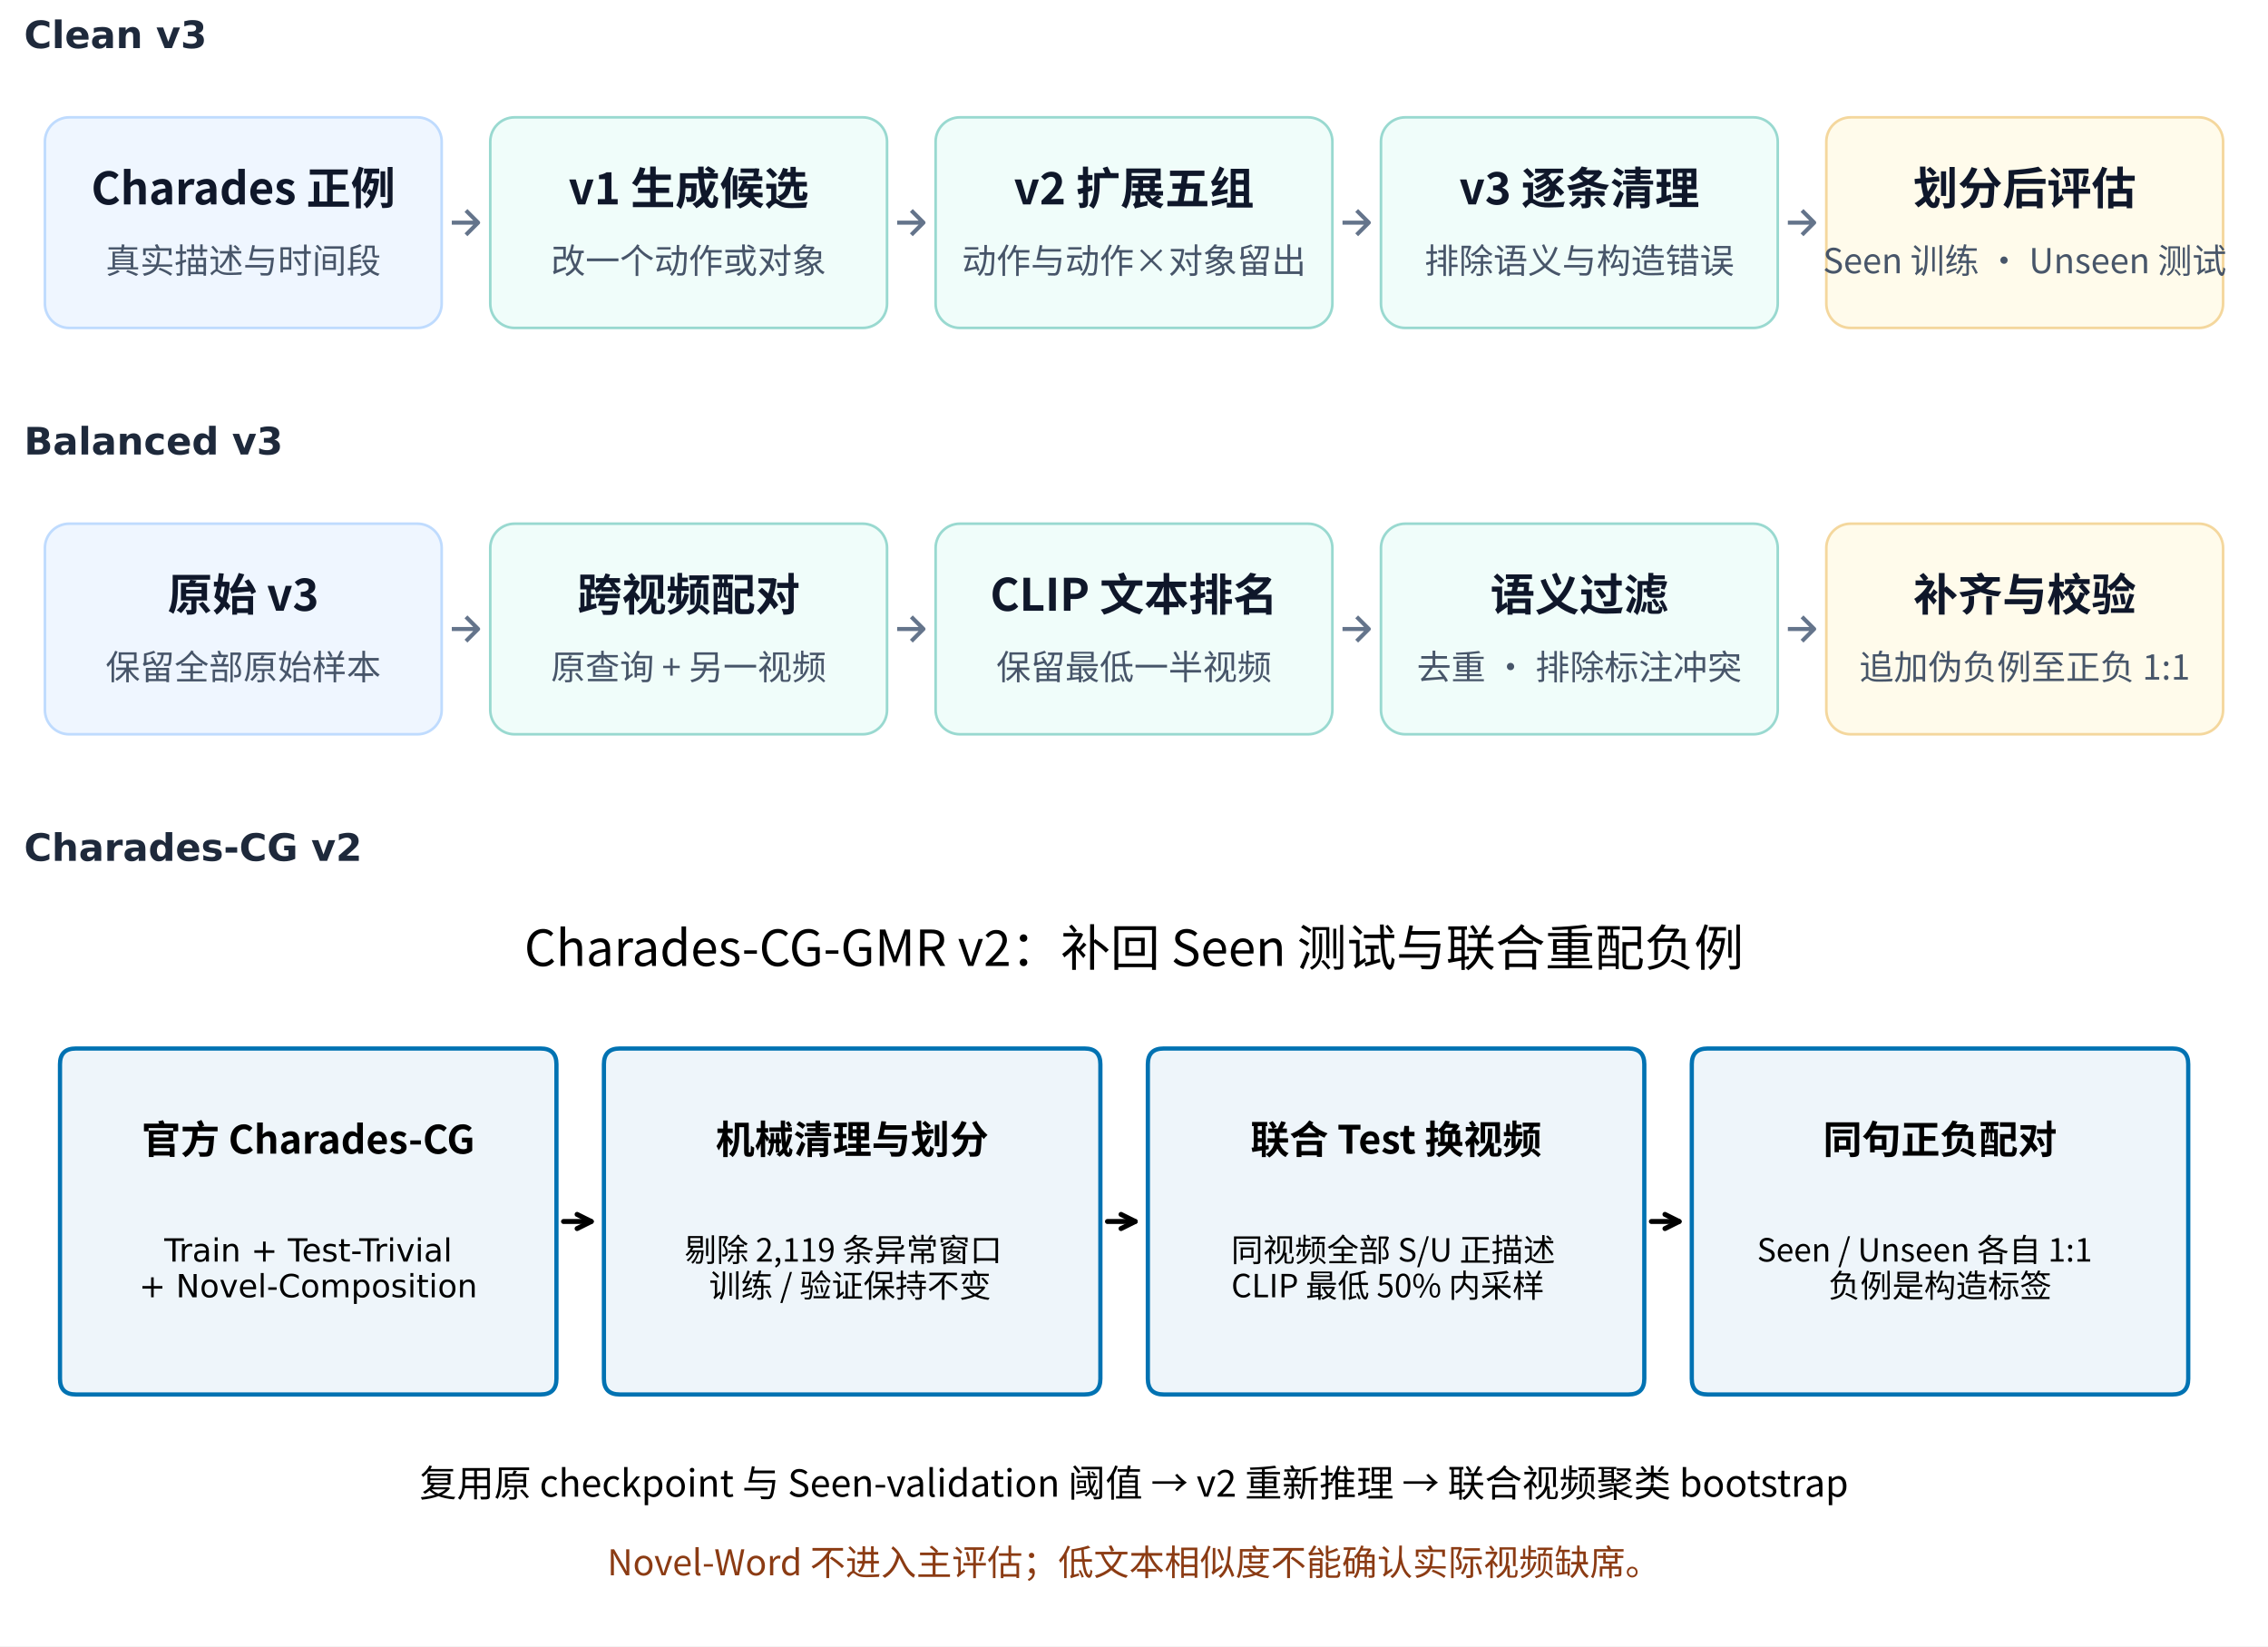
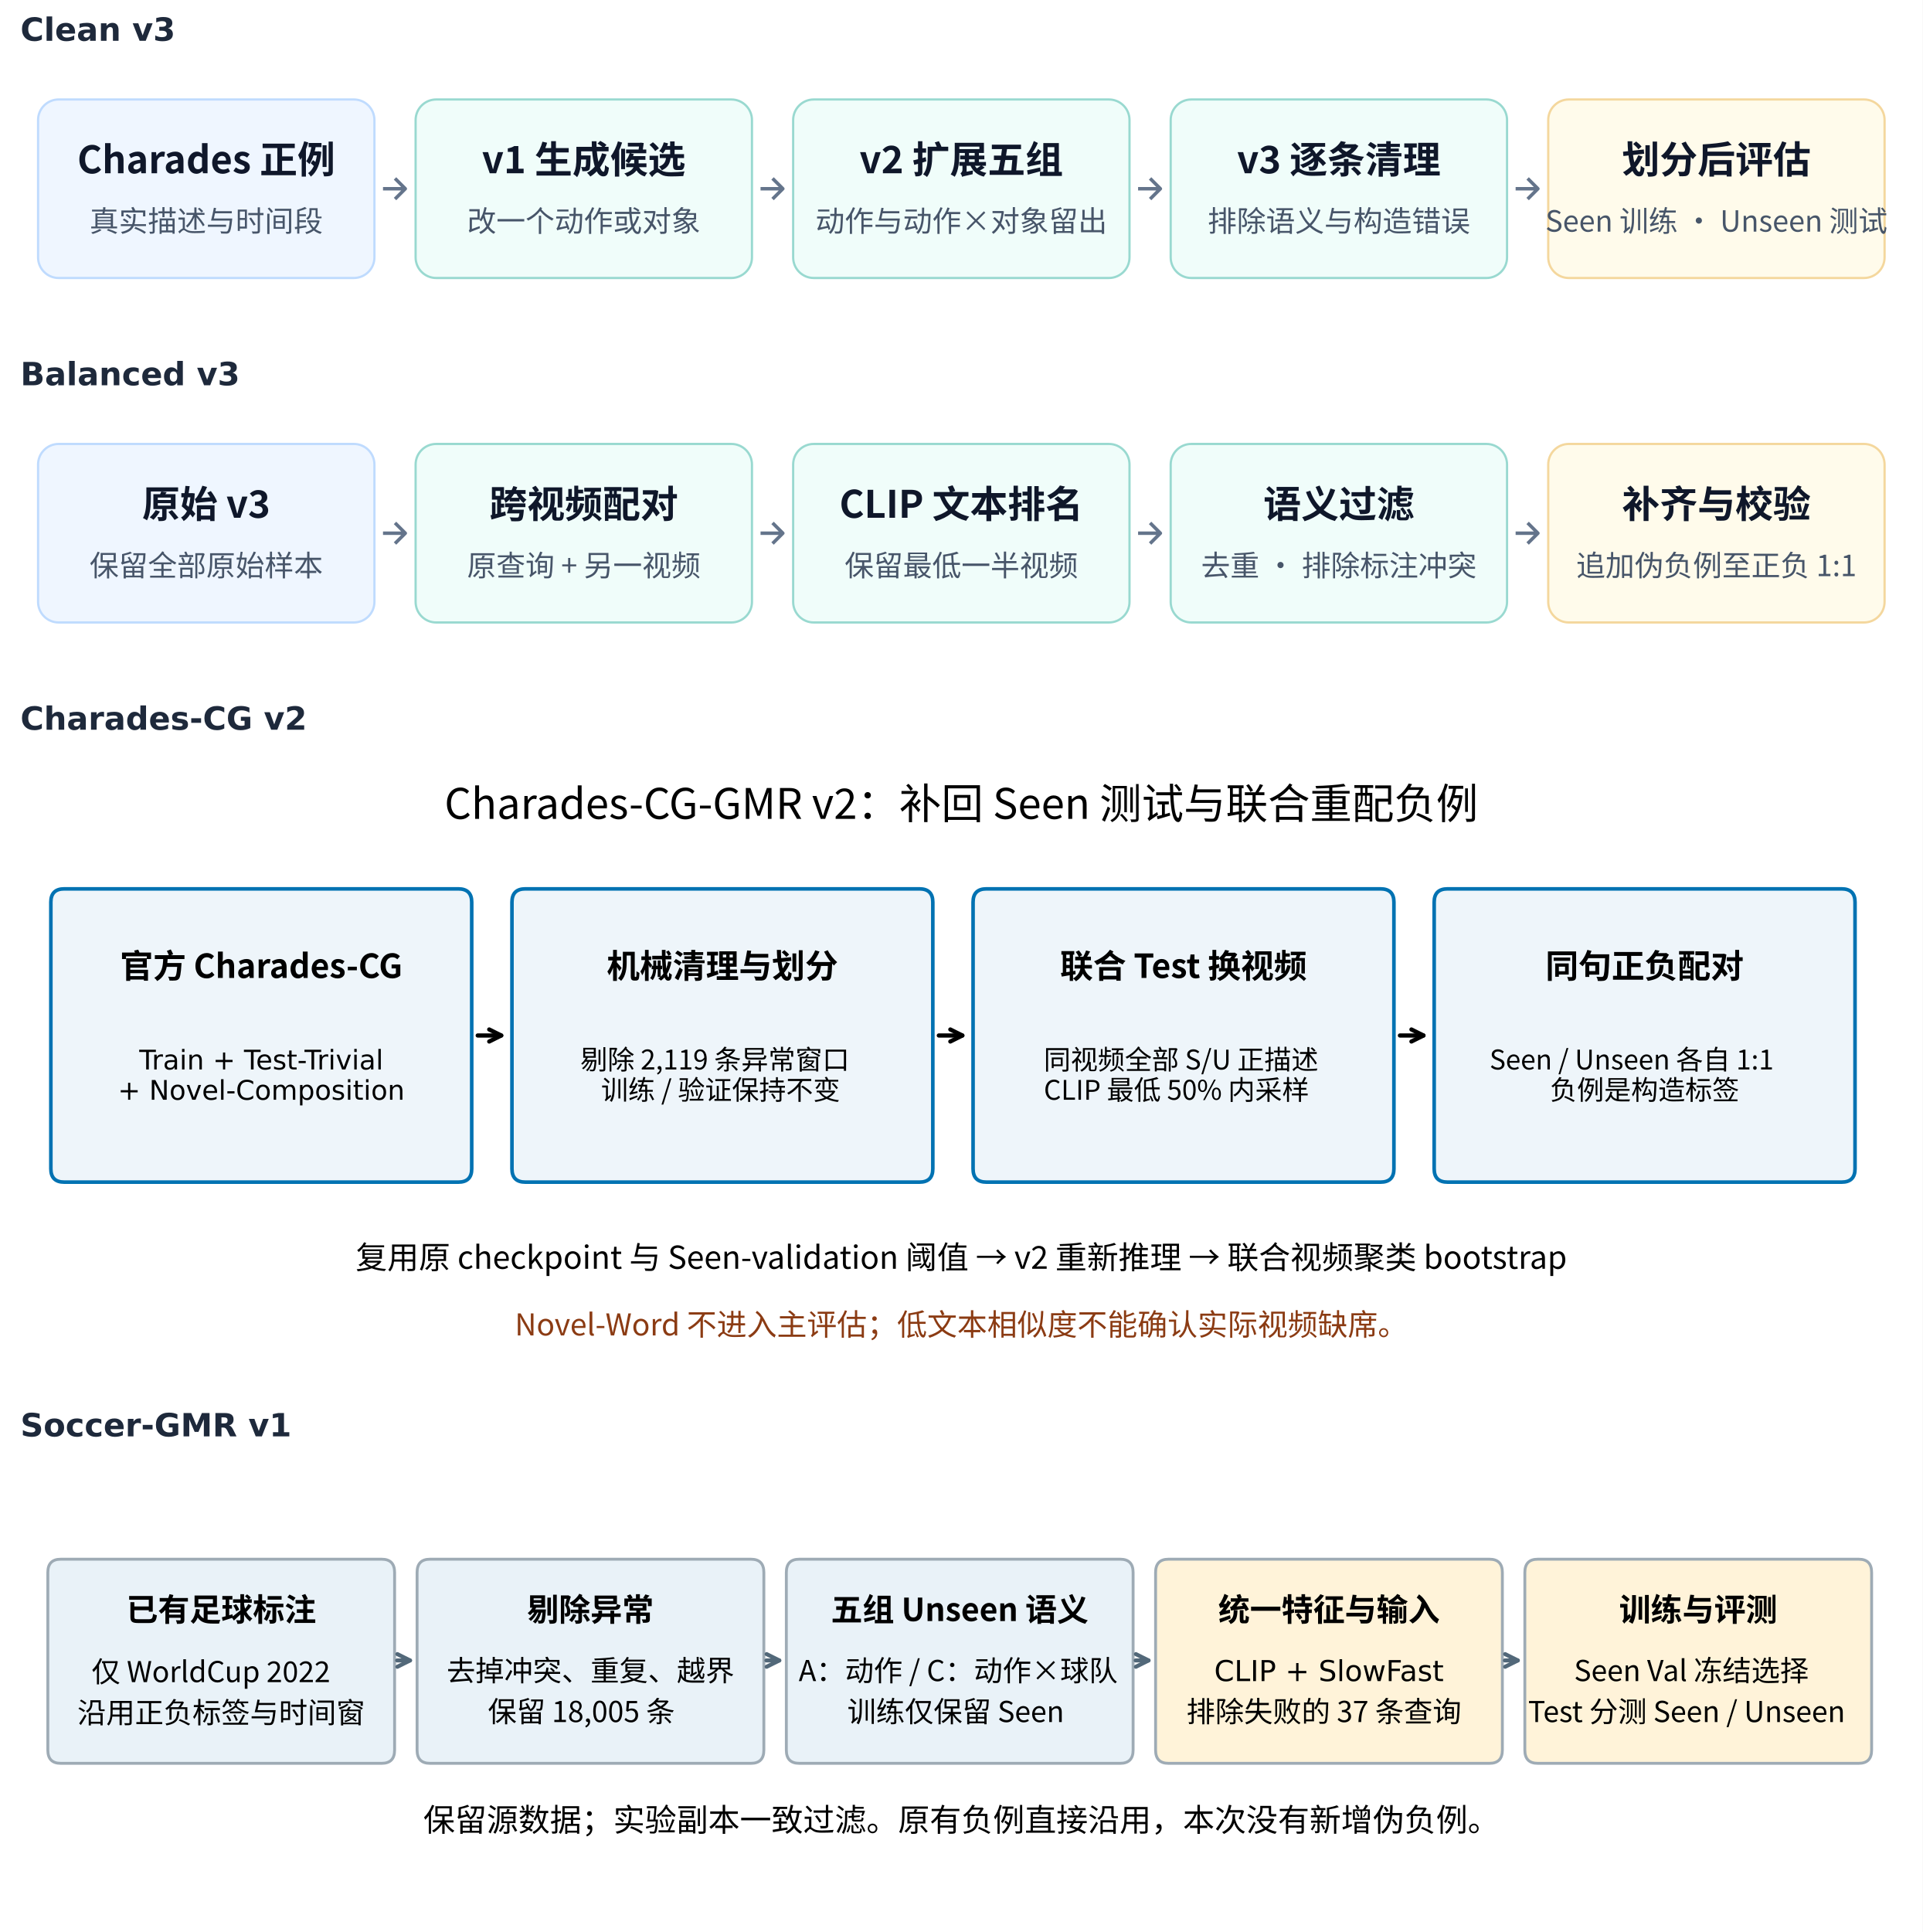
- <svg xmlns="http://www.w3.org/2000/svg" width="1320" height="957.899" viewBox="0 0 1320 957.899" role="img">
+ <svg xmlns="http://www.w3.org/2000/svg" width="1320" height="1326.073" viewBox="0 0 1320 1326.073" role="img">
  <rect width="100%" height="100%" fill="white" />
  <text x="14.0" y="28" font-family="DejaVu Sans, sans-serif" font-size="22" font-weight="bold" fill="#1e293b">Clean v3</text>
  <svg width="1296.0" height="181.44" viewBox="0 0 1100 154" role="img" aria-labelledby="title desc" x="12.0" y="40">
    <rect width="1100" height="154" rx="12" fill="#FFFFFF" />
    <rect x="12" y="24" width="196" height="104" rx="12" fill="#EFF6FF" stroke="#BFDBFE" stroke-width="1.3" />
    <text x="110" y="67" fill="#0F172A" font-family="Noto Sans CJK SC, DejaVu Sans, sans-serif" font-size="22" font-weight="600" text-anchor="middle" style="">Charades 正例</text>
    <text x="110" y="101" fill="#475569" font-family="Noto Sans CJK SC, DejaVu Sans, sans-serif" font-size="17" font-weight="400" text-anchor="middle" style="">真实描述与时间段</text>
    <path d="M 213 76 H 226 M 220 70 L 226 76 L 220 82" fill="none" stroke="#64748B" stroke-width="2" stroke-linecap="round" stroke-linejoin="round" />
    <rect x="232" y="24" width="196" height="104" rx="12" fill="#F0FDFA" stroke="#99D9D0" stroke-width="1.3" />
    <text x="330" y="67" fill="#0F172A" font-family="Noto Sans CJK SC, DejaVu Sans, sans-serif" font-size="22" font-weight="600" text-anchor="middle" style="">v1 生成候选</text>
    <text x="330" y="101" fill="#475569" font-family="Noto Sans CJK SC, DejaVu Sans, sans-serif" font-size="17" font-weight="400" text-anchor="middle" style="">改一个动作或对象</text>
    <path d="M 433 76 H 446 M 440 70 L 446 76 L 440 82" fill="none" stroke="#64748B" stroke-width="2" stroke-linecap="round" stroke-linejoin="round" />
    <rect x="452" y="24" width="196" height="104" rx="12" fill="#F0FDFA" stroke="#99D9D0" stroke-width="1.3" />
    <text x="550" y="67" fill="#0F172A" font-family="Noto Sans CJK SC, DejaVu Sans, sans-serif" font-size="22" font-weight="600" text-anchor="middle" style="">v2 扩展五组</text>
    <text x="550" y="101" fill="#475569" font-family="Noto Sans CJK SC, DejaVu Sans, sans-serif" font-size="17" font-weight="400" text-anchor="middle" style="">动作与动作×对象留出</text>
    <path d="M 653 76 H 666 M 660 70 L 666 76 L 660 82" fill="none" stroke="#64748B" stroke-width="2" stroke-linecap="round" stroke-linejoin="round" />
    <rect x="672" y="24" width="196" height="104" rx="12" fill="#F0FDFA" stroke="#99D9D0" stroke-width="1.3" />
    <text x="770" y="67" fill="#0F172A" font-family="Noto Sans CJK SC, DejaVu Sans, sans-serif" font-size="22" font-weight="600" text-anchor="middle" style="">v3 逐条清理</text>
    <text x="770" y="101" fill="#475569" font-family="Noto Sans CJK SC, DejaVu Sans, sans-serif" font-size="17" font-weight="400" text-anchor="middle" style="">排除语义与构造错误</text>
    <path d="M 873 76 H 886 M 880 70 L 886 76 L 880 82" fill="none" stroke="#64748B" stroke-width="2" stroke-linecap="round" stroke-linejoin="round" />
    <rect x="892" y="24" width="196" height="104" rx="12" fill="#FFFBEB" stroke="#F4D79D" stroke-width="1.3" />
    <text x="990" y="67" fill="#0F172A" font-family="Noto Sans CJK SC, DejaVu Sans, sans-serif" font-size="22" font-weight="600" text-anchor="middle" style="">划分后评估</text>
    <text x="990" y="101" fill="#475569" font-family="Noto Sans CJK SC, DejaVu Sans, sans-serif" font-size="17" font-weight="400" text-anchor="middle" style="">Seen 训练 · Unseen 测试</text>
  </svg>
  <text x="14.0" y="264.44" font-family="DejaVu Sans, sans-serif" font-size="22" font-weight="bold" fill="#1e293b">Balanced v3</text>
  <svg width="1296.0" height="181.44" viewBox="0 0 1100 154" role="img" aria-labelledby="title desc" x="12.0" y="276.44">
    <rect width="1100" height="154" rx="12" fill="#FFFFFF" />
    <rect x="12" y="24" width="196" height="104" rx="12" fill="#EFF6FF" stroke="#BFDBFE" stroke-width="1.3" />
    <text x="110" y="67" fill="#0F172A" font-family="Noto Sans CJK SC, DejaVu Sans, sans-serif" font-size="22" font-weight="600" text-anchor="middle" style="">原始 v3</text>
    <text x="110" y="101" fill="#475569" font-family="Noto Sans CJK SC, DejaVu Sans, sans-serif" font-size="17" font-weight="400" text-anchor="middle" style="">保留全部原始样本</text>
    <path d="M 213 76 H 226 M 220 70 L 226 76 L 220 82" fill="none" stroke="#64748B" stroke-width="2" stroke-linecap="round" stroke-linejoin="round" />
    <rect x="232" y="24" width="196" height="104" rx="12" fill="#F0FDFA" stroke="#99D9D0" stroke-width="1.3" />
    <text x="330" y="67" fill="#0F172A" font-family="Noto Sans CJK SC, DejaVu Sans, sans-serif" font-size="22" font-weight="600" text-anchor="middle" style="">跨视频配对</text>
    <text x="330" y="101" fill="#475569" font-family="Noto Sans CJK SC, DejaVu Sans, sans-serif" font-size="17" font-weight="400" text-anchor="middle" style="">原查询 + 另一视频</text>
    <path d="M 433 76 H 446 M 440 70 L 446 76 L 440 82" fill="none" stroke="#64748B" stroke-width="2" stroke-linecap="round" stroke-linejoin="round" />
    <rect x="452" y="24" width="196" height="104" rx="12" fill="#F0FDFA" stroke="#99D9D0" stroke-width="1.3" />
    <text x="550" y="67" fill="#0F172A" font-family="Noto Sans CJK SC, DejaVu Sans, sans-serif" font-size="22" font-weight="600" text-anchor="middle" style="">CLIP 文本排名</text>
    <text x="550" y="101" fill="#475569" font-family="Noto Sans CJK SC, DejaVu Sans, sans-serif" font-size="17" font-weight="400" text-anchor="middle" style="">保留最低一半视频</text>
    <path d="M 653 76 H 666 M 660 70 L 666 76 L 660 82" fill="none" stroke="#64748B" stroke-width="2" stroke-linecap="round" stroke-linejoin="round" />
    <rect x="672" y="24" width="196" height="104" rx="12" fill="#F0FDFA" stroke="#99D9D0" stroke-width="1.3" />
    <text x="770" y="67" fill="#0F172A" font-family="Noto Sans CJK SC, DejaVu Sans, sans-serif" font-size="22" font-weight="600" text-anchor="middle" style="">语义过滤</text>
    <text x="770" y="101" fill="#475569" font-family="Noto Sans CJK SC, DejaVu Sans, sans-serif" font-size="17" font-weight="400" text-anchor="middle" style="">去重 · 排除标注冲突</text>
    <path d="M 873 76 H 886 M 880 70 L 886 76 L 880 82" fill="none" stroke="#64748B" stroke-width="2" stroke-linecap="round" stroke-linejoin="round" />
    <rect x="892" y="24" width="196" height="104" rx="12" fill="#FFFBEB" stroke="#F4D79D" stroke-width="1.3" />
    <text x="990" y="67" fill="#0F172A" font-family="Noto Sans CJK SC, DejaVu Sans, sans-serif" font-size="22" font-weight="600" text-anchor="middle" style="">补齐与校验</text>
    <text x="990" y="101" fill="#475569" font-family="Noto Sans CJK SC, DejaVu Sans, sans-serif" font-size="17" font-weight="400" text-anchor="middle" style="">追加伪负例至正负 1:1</text>
  </svg>
  <text x="14.0" y="500.88" font-family="DejaVu Sans, sans-serif" font-size="22" font-weight="bold" fill="#1e293b">Charades-CG v2</text>
  <svg width="1296.0" height="430.019" viewBox="0 0 628.2 208.44" version="1.1" x="12.0" y="512.88">
    <defs>
      <style type="text/css">*{stroke-linejoin: round; stroke-linecap: butt}</style>
    </defs>
    <g id="construction_pipelines_2_figure_1">
      <g id="construction_pipelines_2_patch_1">
        <path d="M 0 208.44  L 628.2 208.44  L 628.2 0  L 0 0  z " style="fill: #ffffff" />
      </g>
      <g id="construction_pipelines_2_axes_1">
        <g id="construction_pipelines_2_patch_2">
          <path d="M 15.57 144.691  L 146.7 144.691  Q 151.164 144.691 151.164 140.256  L 151.164 51.552  Q 151.164 47.117 146.7 47.117  L 15.57 47.117  Q 11.106 47.117 11.106 51.552  L 11.106 140.256  Q 11.106 144.691 15.57 144.691  z " clip-path="url(#construction_pipelines_2_p64e437b110)" style="fill: #eef5fa; stroke: #0072b2; stroke-width: 1.2; stroke-linejoin: miter" />
        </g>
        <g id="construction_pipelines_2_patch_3">
          <path d="M 169.02 144.691  L 300.15 144.691  Q 304.614 144.691 304.614 140.256  L 304.614 51.552  Q 304.614 47.117 300.15 47.117  L 169.02 47.117  Q 164.556 47.117 164.556 51.552  L 164.556 140.256  Q 164.556 144.691 169.02 144.691  z " clip-path="url(#construction_pipelines_2_p64e437b110)" style="fill: #eef5fa; stroke: #0072b2; stroke-width: 1.2; stroke-linejoin: miter" />
        </g>
        <g id="construction_pipelines_2_patch_4">
          <path d="M 322.47 144.691  L 453.6 144.691  Q 458.064 144.691 458.064 140.256  L 458.064 51.552  Q 458.064 47.117 453.6 47.117  L 322.47 47.117  Q 318.006 47.117 318.006 51.552  L 318.006 140.256  Q 318.006 144.691 322.47 144.691  z " clip-path="url(#construction_pipelines_2_p64e437b110)" style="fill: #eef5fa; stroke: #0072b2; stroke-width: 1.2; stroke-linejoin: miter" />
        </g>
        <g id="construction_pipelines_2_patch_5">
          <path d="M 475.92 144.691  L 607.05 144.691  Q 611.514 144.691 611.514 140.256  L 611.514 51.552  Q 611.514 47.117 607.05 47.117  L 475.92 47.117  Q 471.456 47.117 471.456 51.552  L 471.456 140.256  Q 471.456 144.691 475.92 144.691  z " clip-path="url(#construction_pipelines_2_p64e437b110)" style="fill: #eef5fa; stroke: #0072b2; stroke-width: 1.2; stroke-linejoin: miter" />
        </g>
        <g id="construction_pipelines_2_text_1">
          <text style="font-weight: 700; font-size: 11px; font-family: 'Noto Sans CJK SC', 'DejaVu Sans'; text-anchor: middle" x="81.135" y="76.763" transform="rotate(-0 81.135 76.76331)" font-family="Noto Sans CJK SC, DejaVu Sans, sans-serif">官方 Charades-CG</text>
        </g>
        <g id="construction_pipelines_2_text_2">
          <text style="font-size: 9px; font-family: 'DejaVu Sans', 'Noto Sans CJK JP'" transform="translate(40.52953 107.2084)">Train + Test-Trivial</text>
          <text style="font-size: 9px; font-family: 'DejaVu Sans', 'Noto Sans CJK JP'" transform="translate(33.40477 117.2865)">+ Novel-Composition</text>
        </g>
        <g id="construction_pipelines_2_patch_6">
          <path d="M 153.162 95.904  Q 157.859 95.904 160.991 95.904  " style="fill: none; stroke: #000000; stroke-width: 1.4; stroke-linecap: round" />
          <path d="M 156.991 93.904  L 160.991 95.904  L 156.991 97.904  " style="fill: none; stroke: #000000; stroke-width: 1.4; stroke-linecap: round" />
        </g>
        <g id="construction_pipelines_2_text_3">
          <text style="font-weight: 700; font-size: 11px; font-family: 'Noto Sans CJK SC', 'DejaVu Sans'; text-anchor: middle" x="234.585" y="76.763" transform="rotate(-0 234.585 76.76331)" font-family="Noto Sans CJK SC, DejaVu Sans, sans-serif">机械清理与划分</text>
        </g>
        <g id="construction_pipelines_2_text_4">
          <text style="font-size: 9px; font-family: 'Noto Sans CJK SC', 'DejaVu Sans'" transform="translate(187.342 107.2084)" font-family="Noto Sans CJK SC, DejaVu Sans, sans-serif">剔除 2,119 条异常窗口</text>
          <text style="font-size: 9px; font-family: 'Noto Sans CJK SC', 'DejaVu Sans'" transform="translate(194.2088 117.2865)" font-family="Noto Sans CJK SC, DejaVu Sans, sans-serif">训练 / 验证保持不变</text>
        </g>
        <g id="construction_pipelines_2_patch_7">
          <path d="M 306.612 95.904  Q 311.309 95.904 314.441 95.904  " style="fill: none; stroke: #000000; stroke-width: 1.4; stroke-linecap: round" />
          <path d="M 310.441 93.904  L 314.441 95.904  L 310.441 97.904  " style="fill: none; stroke: #000000; stroke-width: 1.4; stroke-linecap: round" />
        </g>
        <g id="construction_pipelines_2_text_5">
          <text style="font-weight: 700; font-size: 11px; font-family: 'Noto Sans CJK SC', 'DejaVu Sans'; text-anchor: middle" x="388.035" y="76.763" transform="rotate(-0 388.035 76.76331)" font-family="Noto Sans CJK SC, DejaVu Sans, sans-serif">联合 Test 换视频</text>
        </g>
        <g id="construction_pipelines_2_text_6">
          <text style="font-size: 9px; font-family: 'Noto Sans CJK SC', 'DejaVu Sans'" transform="translate(341.5085 107.2084)" font-family="Noto Sans CJK SC, DejaVu Sans, sans-serif">同视频全部 S/U 正描述</text>
          <text style="font-size: 9px; font-family: 'Noto Sans CJK SC', 'DejaVu Sans'" transform="translate(341.5521 117.2865)" font-family="Noto Sans CJK SC, DejaVu Sans, sans-serif">CLIP 最低 50% 内采样</text>
        </g>
        <g id="construction_pipelines_2_patch_8">
          <path d="M 460.062 95.904  Q 464.759 95.904 467.891 95.904  " style="fill: none; stroke: #000000; stroke-width: 1.4; stroke-linecap: round" />
          <path d="M 463.891 93.904  L 467.891 95.904  L 463.891 97.904  " style="fill: none; stroke: #000000; stroke-width: 1.4; stroke-linecap: round" />
        </g>
        <g id="construction_pipelines_2_text_7">
          <text style="font-weight: 700; font-size: 11px; font-family: 'Noto Sans CJK SC', 'DejaVu Sans'; text-anchor: middle" x="541.485" y="76.763" transform="rotate(-0 541.485 76.76331)" font-family="Noto Sans CJK SC, DejaVu Sans, sans-serif">同句正负配对</text>
        </g>
        <g id="construction_pipelines_2_text_8">
          <text style="font-size: 9px; font-family: 'Noto Sans CJK SC', 'DejaVu Sans'" transform="translate(489.8805 107.2084)" font-family="Noto Sans CJK SC, DejaVu Sans, sans-serif">Seen / Unseen 各自 1:1</text>
          <text style="font-size: 9px; font-family: 'Noto Sans CJK SC', 'DejaVu Sans'" transform="translate(509.985 117.2865)" font-family="Noto Sans CJK SC, DejaVu Sans, sans-serif">负例是构造标签</text>
        </g>
        <g id="construction_pipelines_2_text_9">
          <text style="font-size: 14px; font-family: 'Noto Sans CJK SC', 'DejaVu Sans'; text-anchor: middle" x="314.1" y="23.832" transform="rotate(-0 314.1 23.832)" font-family="Noto Sans CJK SC, DejaVu Sans, sans-serif">Charades-CG-GMR v2：补回 Seen 测试与联合重配负例</text>
        </g>
        <g id="construction_pipelines_2_text_10">
          <text style="font-size: 10.5px; font-family: 'Noto Sans CJK SC', 'DejaVu Sans'; text-anchor: middle" x="314.1" y="173.52" transform="rotate(-0 314.1 173.52)" font-family="Noto Sans CJK SC, DejaVu Sans, sans-serif">复用原 checkpoint 与 Seen-validation 阈值 → v2 重新推理 → 联合视频聚类 bootstrap</text>
        </g>
        <g id="construction_pipelines_2_text_11">
          <text style="font-size: 10px; font-family: 'Noto Sans CJK SC', 'DejaVu Sans'; text-anchor: middle; fill: #8b3b13" x="314.1" y="195.696" transform="rotate(-0 314.1 195.696)" font-family="Noto Sans CJK SC, DejaVu Sans, sans-serif">Novel-Word 不进入主评估；低文本相似度不能确认实际视频缺席。</text>
        </g>
      </g>
    </g>
    <defs>
      <clipPath id="construction_pipelines_2_p64e437b110">
        <rect x="7.2" y="7.2" width="613.8" height="194.04" />
      </clipPath>
    </defs>
  </svg>
+   <text x="14.0" y="985.899" font-family="DejaVu Sans, sans-serif" font-size="22" font-weight="bold" fill="#1e293b">Soccer-GMR v1</text>
+   <svg width="1296.0" height="313.173" viewBox="0 0 656.1 158.544" version="1.1" x="12.0" y="997.899">
+     <defs>
+       <style type="text/css">*{stroke-linejoin: round; stroke-linecap: butt}</style>
+     </defs>
+     <g id="construction_pipelines_3_figure_1">
+       <g id="construction_pipelines_3_patch_1">
+         <path d="M 0 158.544  L 656.1 158.544  L 656.1 0  L 0 0  z " style="fill: #ffffff" />
+       </g>
+       <g id="construction_pipelines_3_axes_1">
+         <g id="construction_pipelines_3_patch_2">
+           <path d="M 15.012 107.524  L 126.612 107.524  Q 131.076 107.524 131.076 102.912  L 131.076 41.218  Q 131.076 36.605 126.612 36.605  L 15.012 36.605  Q 10.548 36.605 10.548 41.218  L 10.548 102.912  Q 10.548 107.524 15.012 107.524  z " clip-path="url(#construction_pipelines_3_p7e6f25d2e7)" style="fill: #e9f2f8; stroke: #9eabb5; stroke-linejoin: miter" />
+         </g>
+         <g id="construction_pipelines_3_patch_3">
+           <path d="M 143.352 107.524  L 254.952 107.524  Q 259.416 107.524 259.416 102.912  L 259.416 41.218  Q 259.416 36.605 254.952 36.605  L 143.352 36.605  Q 138.888 36.605 138.888 41.218  L 138.888 102.912  Q 138.888 107.524 143.352 107.524  z " clip-path="url(#construction_pipelines_3_p7e6f25d2e7)" style="fill: #e9f2f8; stroke: #9eabb5; stroke-linejoin: miter" />
+         </g>
+         <g id="construction_pipelines_3_patch_4">
+           <path d="M 271.692 107.524  L 383.292 107.524  Q 387.756 107.524 387.756 102.912  L 387.756 41.218  Q 387.756 36.605 383.292 36.605  L 271.692 36.605  Q 267.228 36.605 267.228 41.218  L 267.228 102.912  Q 267.228 107.524 271.692 107.524  z " clip-path="url(#construction_pipelines_3_p7e6f25d2e7)" style="fill: #e9f2f8; stroke: #9eabb5; stroke-linejoin: miter" />
+         </g>
+         <g id="construction_pipelines_3_patch_5">
+           <path d="M 400.032 107.524  L 511.632 107.524  Q 516.096 107.524 516.096 102.912  L 516.096 41.218  Q 516.096 36.605 511.632 36.605  L 400.032 36.605  Q 395.568 36.605 395.568 41.218  L 395.568 102.912  Q 395.568 107.524 400.032 107.524  z " clip-path="url(#construction_pipelines_3_p7e6f25d2e7)" style="fill: #fff3d9; stroke: #9eabb5; stroke-linejoin: miter" />
+         </g>
+         <g id="construction_pipelines_3_patch_6">
+           <path d="M 528.372 107.524  L 639.972 107.524  Q 644.436 107.524 644.436 102.912  L 644.436 41.218  Q 644.436 36.605 639.972 36.605  L 528.372 36.605  Q 523.908 36.605 523.908 41.218  L 523.908 102.912  Q 523.908 107.524 528.372 107.524  z " clip-path="url(#construction_pipelines_3_p7e6f25d2e7)" style="fill: #fff3d9; stroke: #9eabb5; stroke-linejoin: miter" />
+         </g>
+         <g id="construction_pipelines_3_text_1">
+           <text style="font-weight: 700; font-size: 11px; font-family: 'Noto Sans CJK SC', 'DejaVu Sans'; text-anchor: middle" x="70.812" y="58.091" transform="rotate(-0 70.812 58.09112)" font-family="Noto Sans CJK SC, DejaVu Sans, sans-serif">已有足球标注</text>
+         </g>
+         <g id="construction_pipelines_3_text_2">
+           <text style="font-size: 10px; font-family: 'Noto Sans CJK SC', 'DejaVu Sans'" transform="translate(25.74638 79.31991)" font-family="Noto Sans CJK SC, DejaVu Sans, sans-serif">仅 WorldCup 2022</text>
+           <text style="font-size: 10px; font-family: 'Noto Sans CJK SC', 'DejaVu Sans'" transform="translate(20.812 93.5571)" font-family="Noto Sans CJK SC, DejaVu Sans, sans-serif">沿用正负标签与时间窗</text>
+         </g>
+         <g id="construction_pipelines_3_patch_7">
+           <path d="M 131.956 71.777  Q 134.98 71.777 136.439 71.777  " style="fill: none; stroke: #526879; stroke-width: 1.4; stroke-linecap: round" />
+           <path d="M 132.039 69.577  L 136.439 71.777  L 132.039 73.977  " style="fill: none; stroke: #526879; stroke-width: 1.4; stroke-linecap: round" />
+         </g>
+         <g id="construction_pipelines_3_text_3">
+           <text style="font-weight: 700; font-size: 11px; font-family: 'Noto Sans CJK SC', 'DejaVu Sans'; text-anchor: middle" x="199.152" y="58.091" transform="rotate(-0 199.152 58.09112)" font-family="Noto Sans CJK SC, DejaVu Sans, sans-serif">剔除异常</text>
+         </g>
+         <g id="construction_pipelines_3_text_4">
+           <text style="font-size: 10px; font-family: 'Noto Sans CJK SC', 'DejaVu Sans'" transform="translate(149.152 78.94881)" font-family="Noto Sans CJK SC, DejaVu Sans, sans-serif">去掉冲突、重复、越界</text>
+           <text style="font-size: 10px; font-family: 'Noto Sans CJK SC', 'DejaVu Sans'" transform="translate(163.4786 93.186)" font-family="Noto Sans CJK SC, DejaVu Sans, sans-serif">保留 18,005 条</text>
+         </g>
+         <g id="construction_pipelines_3_patch_8">
+           <path d="M 260.296 71.777  Q 263.32 71.777 264.779 71.777  " style="fill: none; stroke: #526879; stroke-width: 1.4; stroke-linecap: round" />
+           <path d="M 260.379 69.577  L 264.779 71.777  L 260.379 73.977  " style="fill: none; stroke: #526879; stroke-width: 1.4; stroke-linecap: round" />
+         </g>
+         <g id="construction_pipelines_3_text_5">
+           <text style="font-weight: 700; font-size: 11px; font-family: 'Noto Sans CJK SC', 'DejaVu Sans'; text-anchor: middle" x="327.492" y="58.091" transform="rotate(-0 327.492 58.09112)" font-family="Noto Sans CJK SC, DejaVu Sans, sans-serif">五组 Unseen 语义</text>
+         </g>
+         <g id="construction_pipelines_3_text_6">
+           <text style="font-size: 10px; font-family: 'Noto Sans CJK SC', 'DejaVu Sans'" transform="translate(271.5279 78.94881)" font-family="Noto Sans CJK SC, DejaVu Sans, sans-serif">A：动作 / C：动作×球队</text>
+           <text style="font-size: 10px; font-family: 'Noto Sans CJK SC', 'DejaVu Sans'" transform="translate(288.4068 93.186)" font-family="Noto Sans CJK SC, DejaVu Sans, sans-serif">训练仅保留 Seen</text>
+         </g>
+         <g id="construction_pipelines_3_patch_9">
+           <path d="M 388.636 71.777  Q 391.66 71.777 393.119 71.777  " style="fill: none; stroke: #526879; stroke-width: 1.4; stroke-linecap: round" />
+           <path d="M 388.719 69.577  L 393.119 71.777  L 388.719 73.977  " style="fill: none; stroke: #526879; stroke-width: 1.4; stroke-linecap: round" />
+         </g>
+         <g id="construction_pipelines_3_text_7">
+           <text style="font-weight: 700; font-size: 11px; font-family: 'Noto Sans CJK SC', 'DejaVu Sans'; text-anchor: middle" x="455.832" y="58.091" transform="rotate(-0 455.832 58.09112)" font-family="Noto Sans CJK SC, DejaVu Sans, sans-serif">统一特征与输入</text>
+         </g>
+         <g id="construction_pipelines_3_text_8">
+           <text style="font-size: 10px; font-family: 'DejaVu Sans', 'Noto Sans CJK JP'" transform="translate(415.9367 78.94881)">CLIP + SlowFast</text>
+           <text style="font-size: 10px; font-family: 'Noto Sans CJK SC', 'DejaVu Sans'" transform="translate(406.2914 93.186)" font-family="Noto Sans CJK SC, DejaVu Sans, sans-serif">排除失败的 37 条查询</text>
+         </g>
+         <g id="construction_pipelines_3_patch_10">
+           <path d="M 516.976 71.777  Q 520 71.777 521.459 71.777  " style="fill: none; stroke: #526879; stroke-width: 1.4; stroke-linecap: round" />
+           <path d="M 517.059 69.577  L 521.459 71.777  L 517.059 73.977  " style="fill: none; stroke: #526879; stroke-width: 1.4; stroke-linecap: round" />
+         </g>
+         <g id="construction_pipelines_3_text_9">
+           <text style="font-weight: 700; font-size: 11px; font-family: 'Noto Sans CJK SC', 'DejaVu Sans'; text-anchor: middle" x="584.172" y="58.091" transform="rotate(-0 584.172 58.09112)" font-family="Noto Sans CJK SC, DejaVu Sans, sans-serif">训练与评测</text>
+         </g>
+         <g id="construction_pipelines_3_text_10">
+           <text style="font-size: 10px; font-family: 'Noto Sans CJK SC', 'DejaVu Sans'" transform="translate(541.0118 78.94881)" font-family="Noto Sans CJK SC, DejaVu Sans, sans-serif">Seen Val 冻结选择</text>
+           <text style="font-size: 10px; font-family: 'Noto Sans CJK SC', 'DejaVu Sans'" transform="translate(525.0353 93.186)" font-family="Noto Sans CJK SC, DejaVu Sans, sans-serif">Test 分测 Seen / Unseen</text>
+         </g>
+         <g id="construction_pipelines_3_text_11">
+           <text style="font-size: 11px; font-family: 'Noto Sans CJK SC', 'DejaVu Sans'; text-anchor: middle" x="328.05" y="131.164" transform="rotate(-0 328.05 131.1638)" font-family="Noto Sans CJK SC, DejaVu Sans, sans-serif">保留源数据；实验副本一致过滤。原有负例直接沿用，本次没有新增伪负例。</text>
+         </g>
+       </g>
+     </g>
+     <defs>
+       <clipPath id="construction_pipelines_3_p7e6f25d2e7">
+         <rect x="7.2" y="7.2" width="641.7" height="144.144" />
+       </clipPath>
+     </defs>
+   </svg>
</svg>
